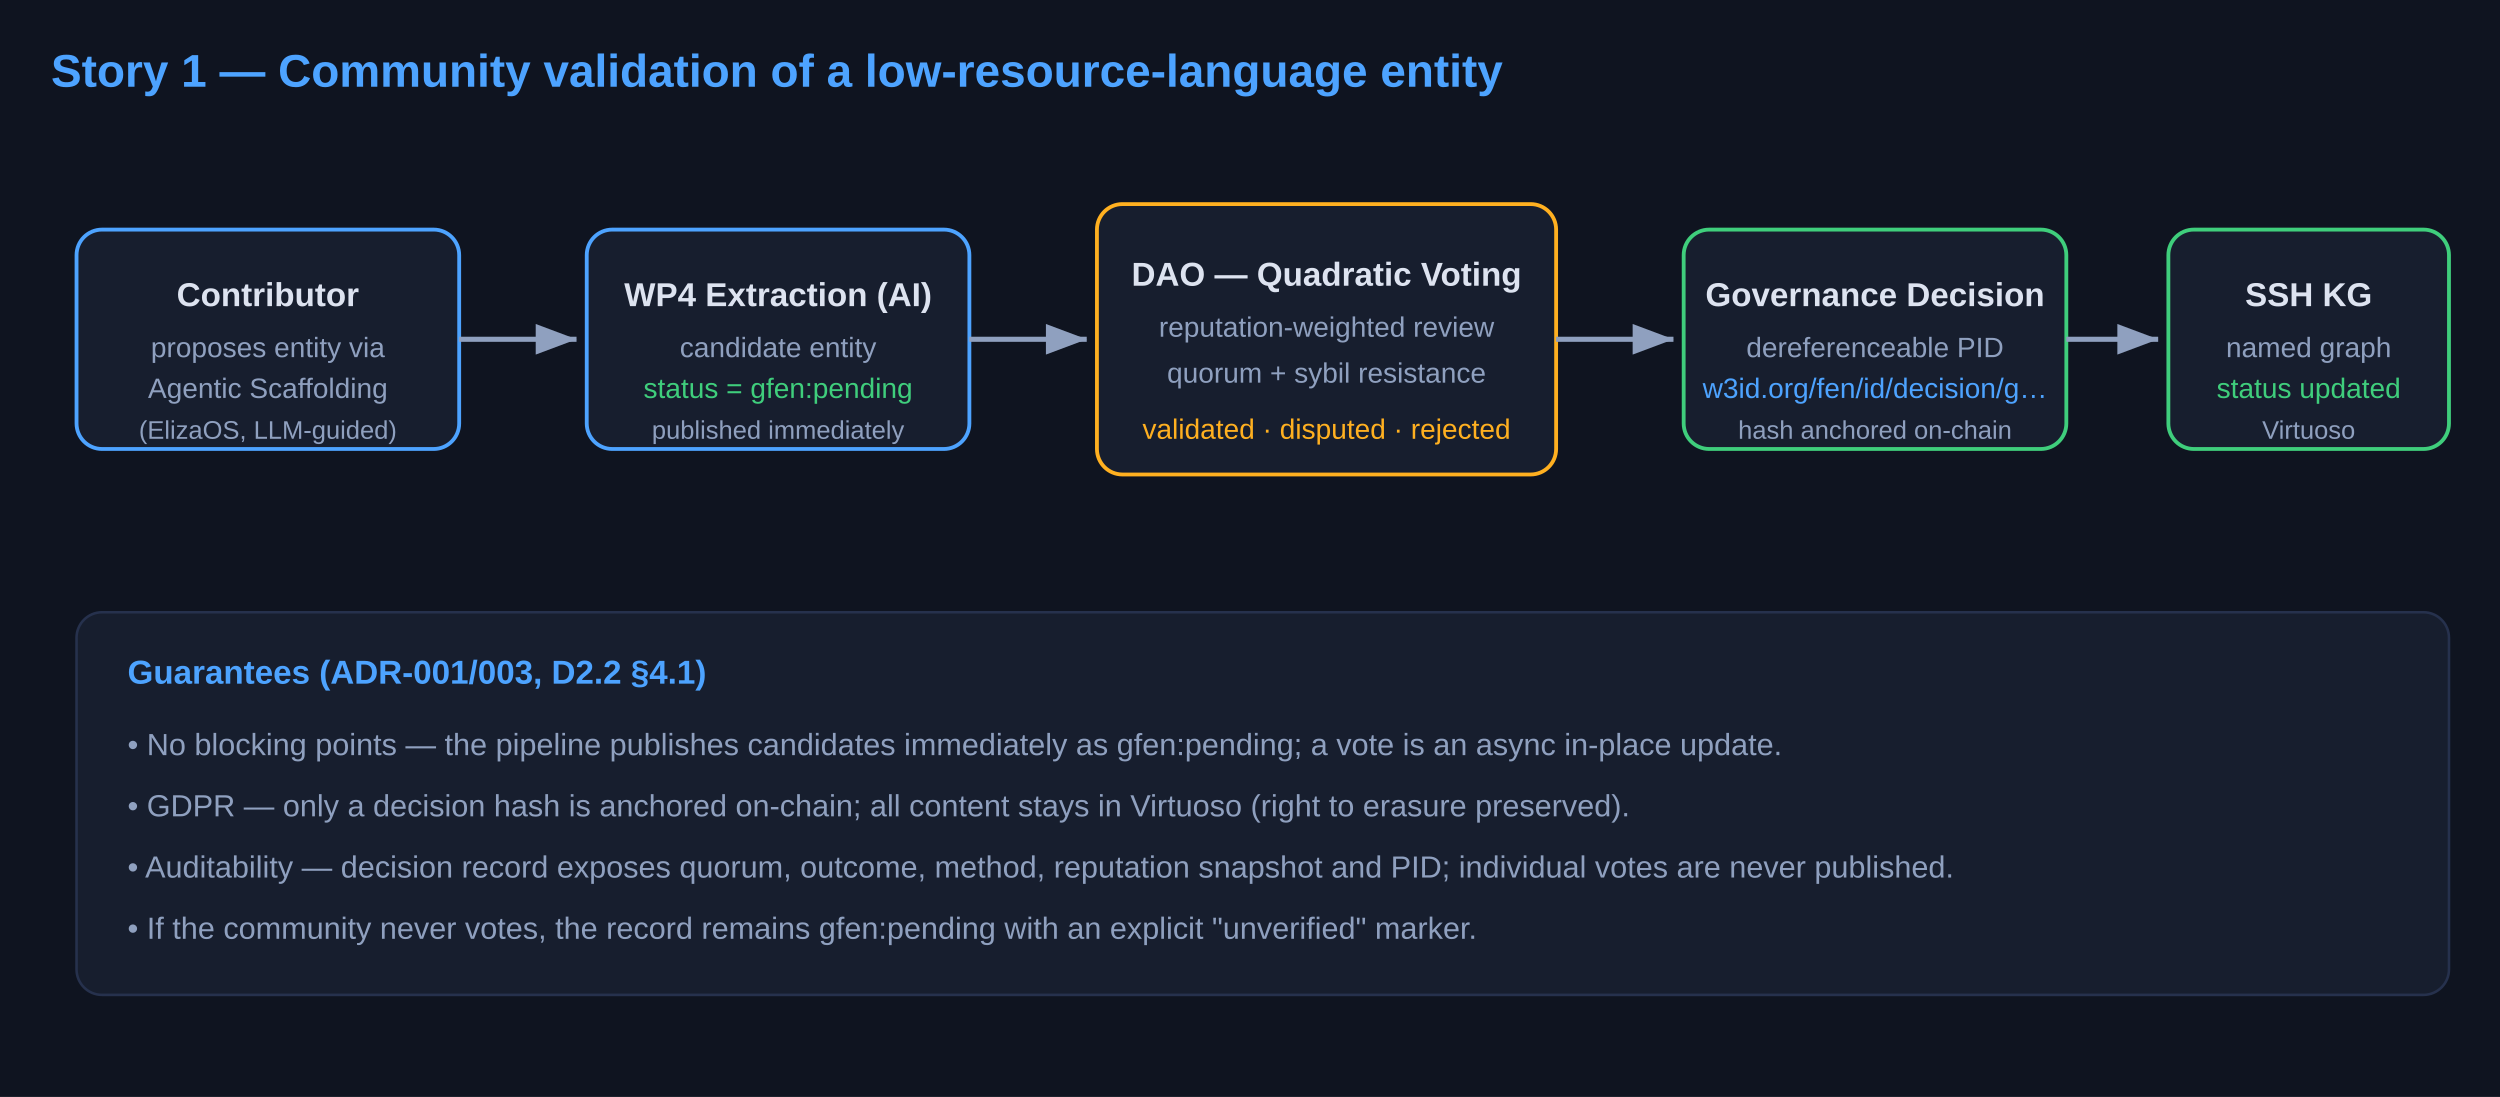
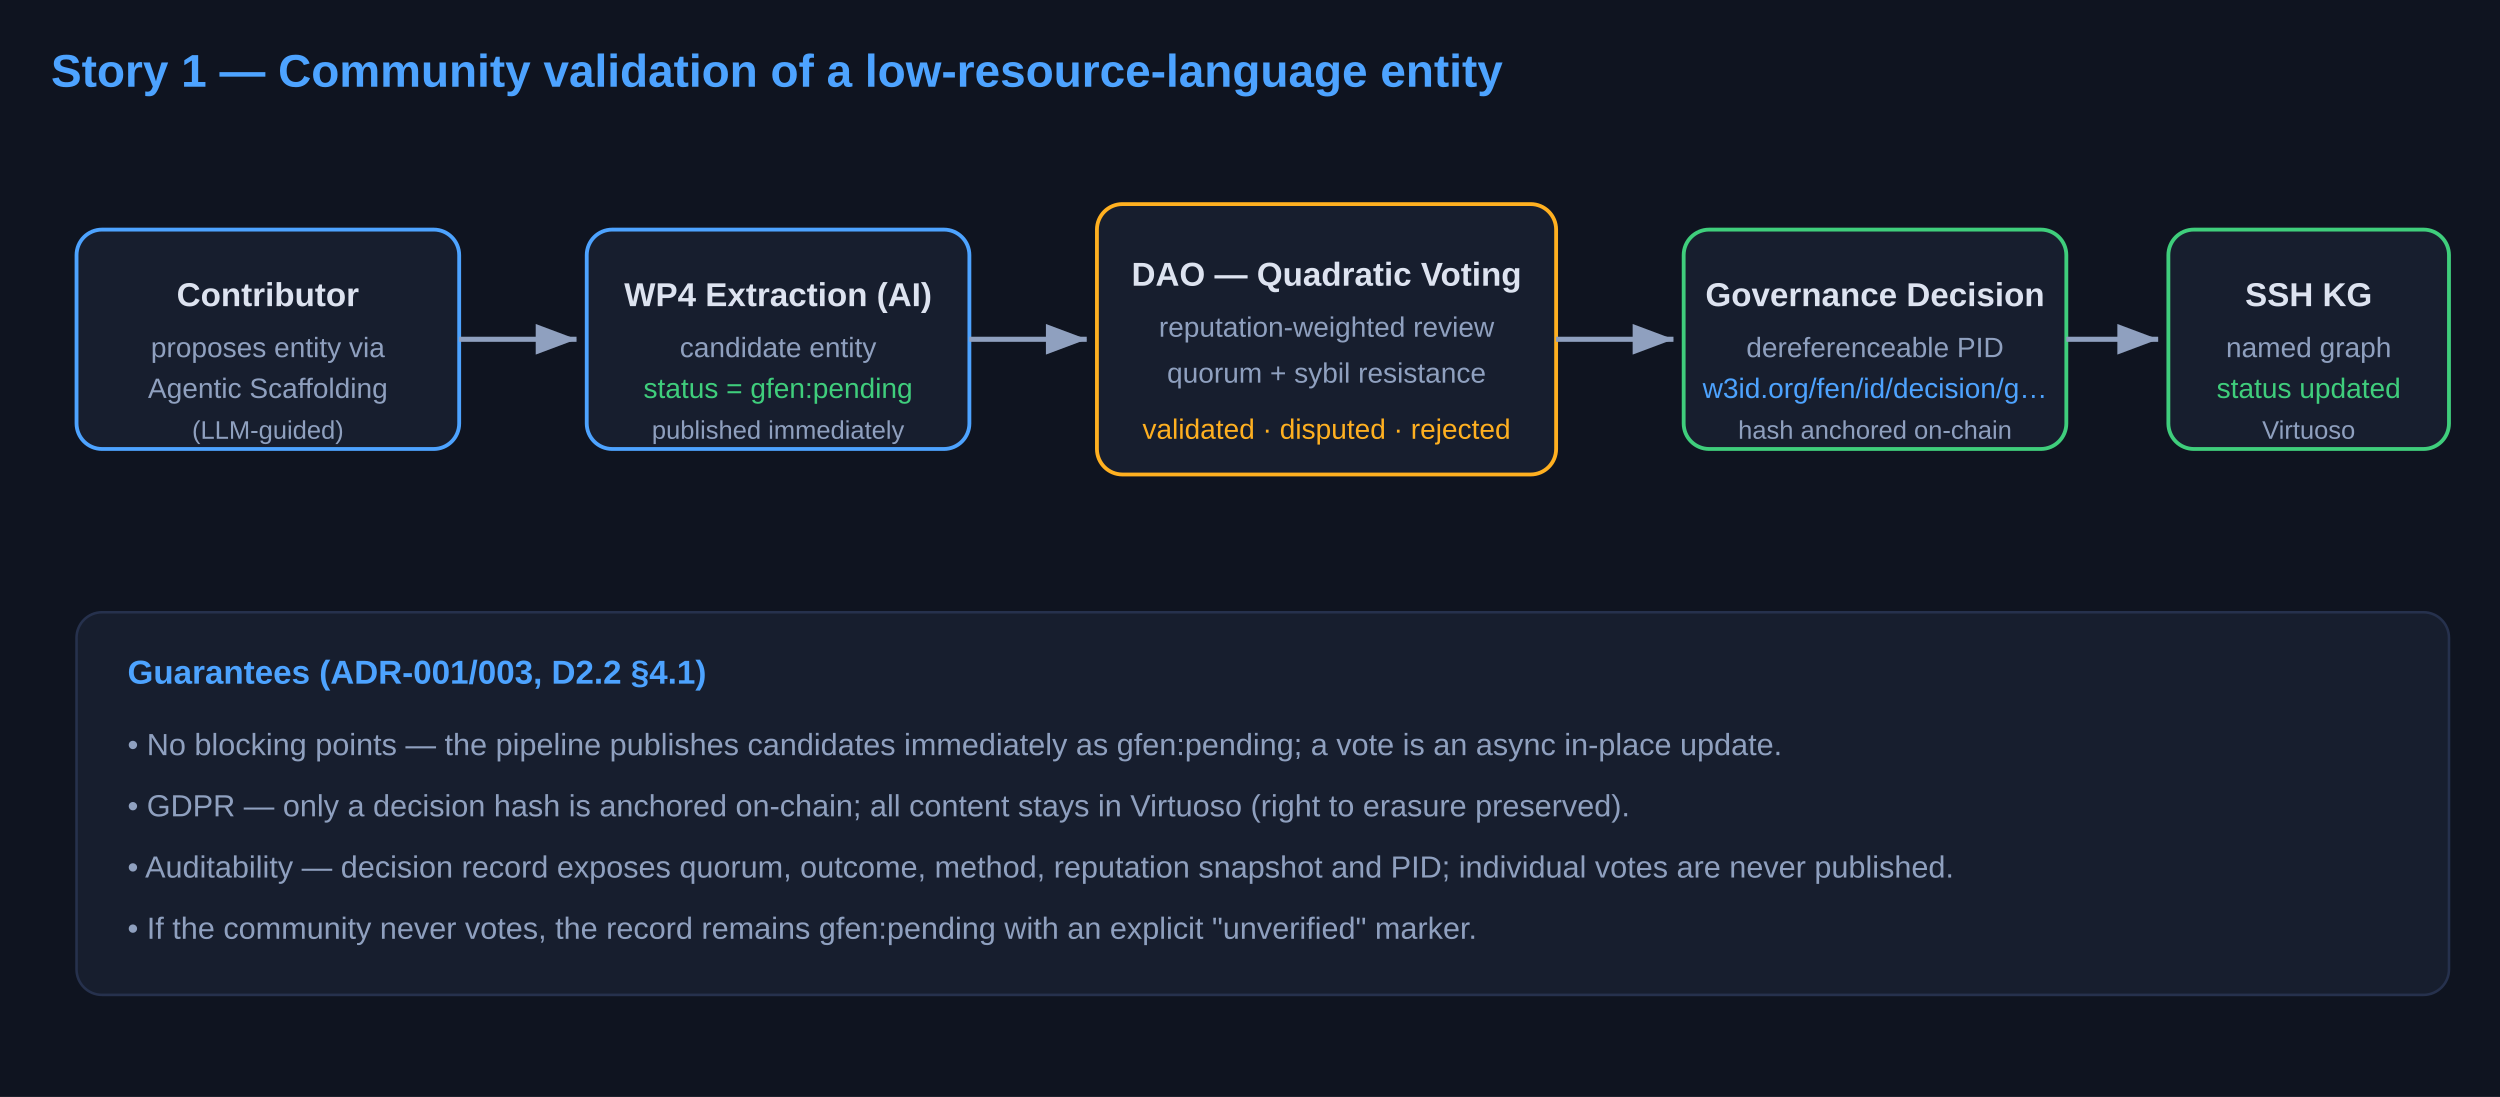
<svg xmlns="http://www.w3.org/2000/svg" width="980" height="430" viewBox="0 0 980 430" font-family="Segoe UI, Arial, sans-serif">
  <rect width="980" height="430" fill="#0f1420" />
  <text x="20" y="34" fill="#4da3ff" font-size="18" font-weight="600">Story 1 — Community validation of a low-resource-language entity</text>
  <rect x="30" y="90" width="150" height="86" rx="10" fill="#171e2e" stroke="#4da3ff" stroke-width="1.5" />
  <text x="105" y="120" fill="#dde3f0" font-size="13" text-anchor="middle" font-weight="600">Contributor</text>
  <text x="105" y="140" fill="#8fa0bf" font-size="11" text-anchor="middle">proposes entity via</text>
  <text x="105" y="156" fill="#8fa0bf" font-size="11" text-anchor="middle">Agentic Scaffolding</text>
-   <text x="105" y="172" fill="#8fa0bf" font-size="10" text-anchor="middle">(ElizaOS, LLM-guided)</text>
+   <text x="105" y="172" fill="#8fa0bf" font-size="10" text-anchor="middle">(LLM-guided)</text>
  <rect x="230" y="90" width="150" height="86" rx="10" fill="#171e2e" stroke="#4da3ff" stroke-width="1.5" />
  <text x="305" y="120" fill="#dde3f0" font-size="13" text-anchor="middle" font-weight="600">WP4 Extraction (AI)</text>
  <text x="305" y="140" fill="#8fa0bf" font-size="11" text-anchor="middle">candidate entity</text>
  <text x="305" y="156" fill="#3fce7c" font-size="11" text-anchor="middle">status = gfen:pending</text>
  <text x="305" y="172" fill="#8fa0bf" font-size="10" text-anchor="middle">published immediately</text>
  <defs>
    <marker id="arr" markerWidth="10" markerHeight="10" refX="8" refY="3" orient="auto">
      <path d="M0,0 L8,3 L0,6 Z" fill="#8fa0bf" />
    </marker>
  </defs>
  <line x1="180" y1="133" x2="226" y2="133" stroke="#8fa0bf" stroke-width="2" marker-end="url(#arr)" />
  <rect x="430" y="80" width="180" height="106" rx="10" fill="#171e2e" stroke="#ffb020" stroke-width="1.5" />
  <text x="520" y="112" fill="#dde3f0" font-size="13" text-anchor="middle" font-weight="600">DAO — Quadratic Voting</text>
  <text x="520" y="132" fill="#8fa0bf" font-size="11" text-anchor="middle">reputation-weighted review</text>
  <text x="520" y="150" fill="#8fa0bf" font-size="11" text-anchor="middle">quorum + sybil resistance</text>
  <text x="520" y="172" fill="#ffb020" font-size="11" text-anchor="middle">validated · disputed · rejected</text>
  <line x1="380" y1="133" x2="426" y2="133" stroke="#8fa0bf" stroke-width="2" marker-end="url(#arr)" />
  <rect x="660" y="90" width="150" height="86" rx="10" fill="#171e2e" stroke="#3fce7c" stroke-width="1.5" />
  <text x="735" y="120" fill="#dde3f0" font-size="13" text-anchor="middle" font-weight="600">Governance Decision</text>
  <text x="735" y="140" fill="#8fa0bf" font-size="11" text-anchor="middle">dereferenceable PID</text>
  <text x="735" y="156" fill="#4da3ff" font-size="11" text-anchor="middle">w3id.org/fen/id/decision/g…</text>
  <text x="735" y="172" fill="#8fa0bf" font-size="10" text-anchor="middle">hash anchored on-chain</text>
  <line x1="610" y1="133" x2="656" y2="133" stroke="#8fa0bf" stroke-width="2" marker-end="url(#arr)" />
  <rect x="850" y="90" width="110" height="86" rx="10" fill="#171e2e" stroke="#3fce7c" stroke-width="1.5" />
  <text x="905" y="120" fill="#dde3f0" font-size="13" text-anchor="middle" font-weight="600">SSH KG</text>
  <text x="905" y="140" fill="#8fa0bf" font-size="11" text-anchor="middle">named graph</text>
  <text x="905" y="156" fill="#3fce7c" font-size="11" text-anchor="middle">status updated</text>
  <text x="905" y="172" fill="#8fa0bf" font-size="10" text-anchor="middle">Virtuoso</text>
  <line x1="810" y1="133" x2="846" y2="133" stroke="#8fa0bf" stroke-width="2" marker-end="url(#arr)" />
  <rect x="30" y="240" width="930" height="150" rx="10" fill="#171e2e" stroke="#26314d" stroke-width="1" />
  <text x="50" y="268" fill="#4da3ff" font-size="13" font-weight="600">Guarantees (ADR-001/003, D2.2 §4.1)</text>
  <text x="50" y="296" fill="#8fa0bf" font-size="12">• No blocking points — the pipeline publishes candidates immediately as gfen:pending; a vote is an async in-place update.</text>
  <text x="50" y="320" fill="#8fa0bf" font-size="12">• GDPR — only a decision hash is anchored on-chain; all content stays in Virtuoso (right to erasure preserved).</text>
  <text x="50" y="344" fill="#8fa0bf" font-size="12">• Auditability — decision record exposes quorum, outcome, method, reputation snapshot and PID; individual votes are never published.</text>
  <text x="50" y="368" fill="#8fa0bf" font-size="12">• If the community never votes, the record remains gfen:pending with an explicit "unverified" marker.</text>
</svg>
